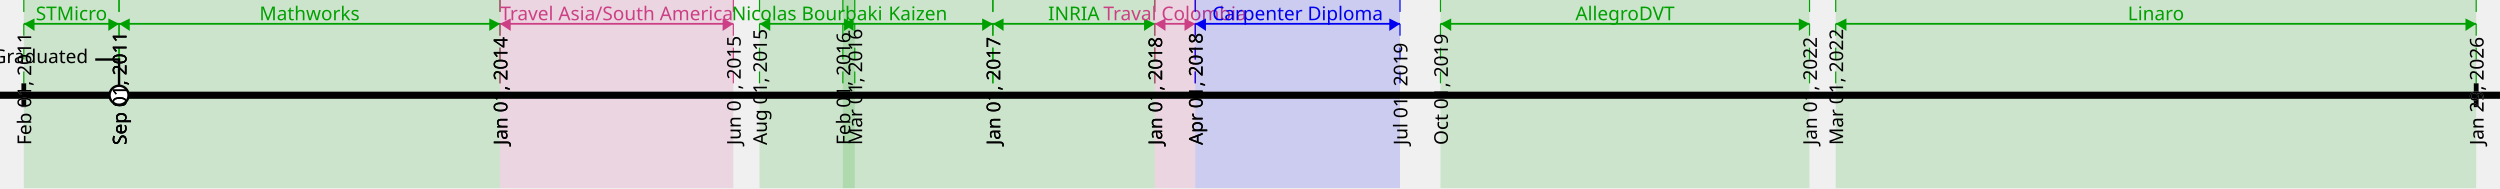
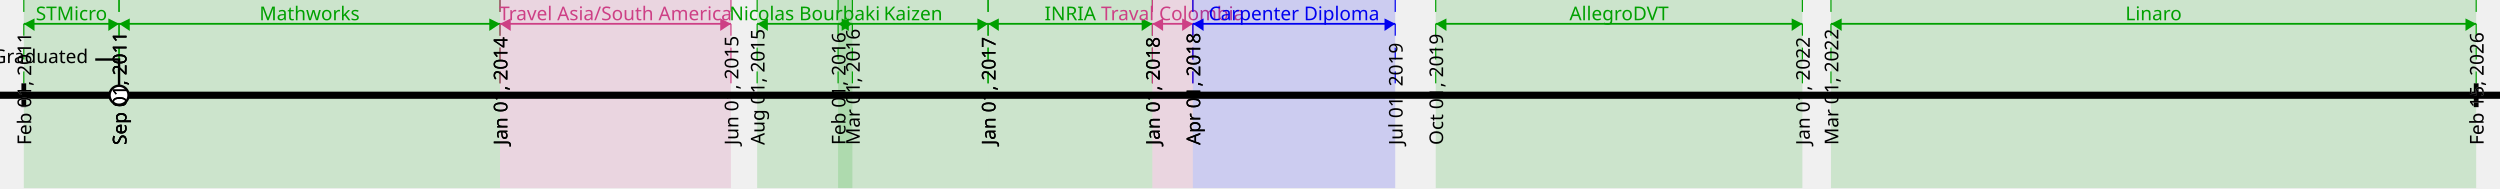
<svg xmlns="http://www.w3.org/2000/svg" baseProfile="full" height="79.0" version="1.1" width="1050">
  <defs>
    <marker id="id1" markerHeight="10" markerWidth="10" orient="auto" refX="0" refY="3">
      <path d="M6,0 L6,7 L0,3 L6,0" fill="#00A000" />
    </marker>
    <marker id="id2" markerHeight="10" markerWidth="10" orient="auto" refX="6" refY="3">
      <path d="M0,0 L0,7 L6,3 L0,0" fill="#00A000" />
    </marker>
    <marker id="id3" markerHeight="10" markerWidth="10" orient="auto" refX="0" refY="3">
      <path d="M6,0 L6,7 L0,3 L6,0" fill="#CD3F85" />
    </marker>
    <marker id="id4" markerHeight="10" markerWidth="10" orient="auto" refX="6" refY="3">
      <path d="M0,0 L0,7 L6,3 L0,0" fill="#CD3F85" />
    </marker>
    <marker id="id5" markerHeight="10" markerWidth="10" orient="auto" refX="0" refY="3">
      <path d="M6,0 L6,7 L0,3 L6,0" fill="#0000F0" />
    </marker>
    <marker id="id6" markerHeight="10" markerWidth="10" orient="auto" refX="6" refY="3">
      <path d="M0,0 L0,7 L6,3 L0,0" fill="#0000F0" />
    </marker>
  </defs>
  <rect fill="#00A000" fill-opacity="0.15" height="79.0" width="40" x="10" y="0" />
  <line stroke="#00A000" stroke-dasharray="5 5" stroke-width="0.5" x1="10" x2="10" y1="0" y2="40" />
  <line stroke="#00A000" stroke-dasharray="5 5" stroke-width="0.5" x1="50" x2="50" y1="0" y2="40" />
  <line marker-end="url(#id2)" marker-start="url(#id1)" stroke="#00A000" stroke-width="0.75" x1="10" x2="50" y1="10" y2="10" />
  <text fill="#00A000" font-family="Helevetica" font-size="6pt" stroke="none" text-anchor="middle" x="30.0" y="8.5">STMicro</text>
  <rect fill="#00A000" fill-opacity="0.15" height="79.0" width="160" x="50" y="0" />
  <line stroke="#00A000" stroke-dasharray="5 5" stroke-width="0.5" x1="50" x2="50" y1="0" y2="40" />
  <line stroke="#00A000" stroke-dasharray="5 5" stroke-width="0.5" x1="210" x2="210" y1="0" y2="40" />
  <line marker-end="url(#id2)" marker-start="url(#id1)" stroke="#00A000" stroke-width="0.75" x1="50" x2="210" y1="10" y2="10" />
  <text fill="#00A000" font-family="Helevetica" font-size="6pt" stroke="none" text-anchor="middle" x="130.0" y="8.5">Mathworks</text>
-   <rect fill="#CD3F85" fill-opacity="0.15" height="79.0" width="98" x="210" y="0" />
+   <rect fill="#CD3F85" fill-opacity="0.15" height="79.0" width="97" x="210" y="0" />
  <line stroke="#CD3F85" stroke-dasharray="5 5" stroke-width="0.5" x1="210" x2="210" y1="0" y2="40" />
-   <line stroke="#CD3F85" stroke-dasharray="5 5" stroke-width="0.5" x1="308" x2="308" y1="0" y2="40" />
-   <line marker-end="url(#id4)" marker-start="url(#id3)" stroke="#CD3F85" stroke-width="0.75" x1="210" x2="308" y1="10" y2="10" />
-   <text fill="#CD3F85" font-family="Helevetica" font-size="6pt" stroke="none" text-anchor="middle" x="259.0" y="8.5">Travel Asia/South America</text>
-   <rect fill="#00A000" fill-opacity="0.15" height="79.0" width="40" x="319" y="0" />
-   <line stroke="#00A000" stroke-dasharray="5 5" stroke-width="0.5" x1="319" x2="319" y1="0" y2="40" />
-   <line stroke="#00A000" stroke-dasharray="5 5" stroke-width="0.5" x1="359" x2="359" y1="0" y2="40" />
-   <line marker-end="url(#id2)" marker-start="url(#id1)" stroke="#00A000" stroke-width="0.75" x1="319" x2="359" y1="10" y2="10" />
-   <text fill="#00A000" font-family="Helevetica" font-size="6pt" stroke="none" text-anchor="middle" x="339.0" y="8.5">Nicolas Bourbaki</text>
-   <rect fill="#00A000" fill-opacity="0.15" height="79.0" width="63" x="354" y="0" />
-   <line stroke="#00A000" stroke-dasharray="5 5" stroke-width="0.5" x1="354" x2="354" y1="0" y2="40" />
-   <line stroke="#00A000" stroke-dasharray="5 5" stroke-width="0.5" x1="417" x2="417" y1="0" y2="40" />
-   <line marker-end="url(#id2)" marker-start="url(#id1)" stroke="#00A000" stroke-width="0.75" x1="354" x2="417" y1="10" y2="10" />
-   <text fill="#00A000" font-family="Helevetica" font-size="6pt" stroke="none" text-anchor="middle" x="385.5" y="8.5">Kaizen</text>
-   <rect fill="#00A000" fill-opacity="0.15" height="79.0" width="68" x="417" y="0" />
-   <line stroke="#00A000" stroke-dasharray="5 5" stroke-width="0.5" x1="417" x2="417" y1="0" y2="40" />
-   <line stroke="#00A000" stroke-dasharray="5 5" stroke-width="0.5" x1="485" x2="485" y1="0" y2="40" />
-   <line marker-end="url(#id2)" marker-start="url(#id1)" stroke="#00A000" stroke-width="0.75" x1="417" x2="485" y1="10" y2="10" />
-   <text fill="#00A000" font-family="Helevetica" font-size="6pt" stroke="none" text-anchor="middle" x="451.0" y="8.5">INRIA</text>
-   <rect fill="#CD3F85" fill-opacity="0.15" height="79.0" width="17" x="485" y="0" />
-   <line stroke="#CD3F85" stroke-dasharray="5 5" stroke-width="0.5" x1="485" x2="485" y1="0" y2="40" />
-   <line stroke="#CD3F85" stroke-dasharray="5 5" stroke-width="0.5" x1="502" x2="502" y1="0" y2="40" />
-   <line marker-end="url(#id4)" marker-start="url(#id3)" stroke="#CD3F85" stroke-width="0.75" x1="485" x2="502" y1="10" y2="10" />
-   <text fill="#CD3F85" font-family="Helevetica" font-size="6pt" stroke="none" text-anchor="middle" x="493.5" y="8.5">Traval Colombia</text>
-   <rect fill="#0000F0" fill-opacity="0.15" height="79.0" width="86" x="502" y="0" />
-   <line stroke="#0000F0" stroke-dasharray="5 5" stroke-width="0.5" x1="502" x2="502" y1="0" y2="40" />
-   <line stroke="#0000F0" stroke-dasharray="5 5" stroke-width="0.5" x1="588" x2="588" y1="0" y2="40" />
-   <line marker-end="url(#id6)" marker-start="url(#id5)" stroke="#0000F0" stroke-width="0.75" x1="502" x2="588" y1="10" y2="10" />
-   <text fill="#0000F0" font-family="Helevetica" font-size="6pt" stroke="none" text-anchor="middle" x="545.0" y="8.5">Carpenter Diploma</text>
-   <rect fill="#00A000" fill-opacity="0.15" height="79.0" width="155" x="605" y="0" />
-   <line stroke="#00A000" stroke-dasharray="5 5" stroke-width="0.5" x1="605" x2="605" y1="0" y2="40" />
-   <line stroke="#00A000" stroke-dasharray="5 5" stroke-width="0.5" x1="760" x2="760" y1="0" y2="40" />
-   <line marker-end="url(#id2)" marker-start="url(#id1)" stroke="#00A000" stroke-width="0.75" x1="605" x2="760" y1="10" y2="10" />
-   <text fill="#00A000" font-family="Helevetica" font-size="6pt" stroke="none" text-anchor="middle" x="682.5" y="8.5">AllegroDVT</text>
-   <rect fill="#00A000" fill-opacity="0.15" height="79.0" width="269" x="771" y="0" />
-   <line stroke="#00A000" stroke-dasharray="5 5" stroke-width="0.5" x1="771" x2="771" y1="0" y2="40" />
+   <line stroke="#CD3F85" stroke-dasharray="5 5" stroke-width="0.5" x1="307" x2="307" y1="0" y2="40" />
+   <line marker-end="url(#id4)" marker-start="url(#id3)" stroke="#CD3F85" stroke-width="0.75" x1="210" x2="307" y1="10" y2="10" />
+   <text fill="#CD3F85" font-family="Helevetica" font-size="6pt" stroke="none" text-anchor="middle" x="258.5" y="8.5">Travel Asia/South America</text>
+   <rect fill="#00A000" fill-opacity="0.15" height="79.0" width="40" x="318" y="0" />
+   <line stroke="#00A000" stroke-dasharray="5 5" stroke-width="0.5" x1="318" x2="318" y1="0" y2="40" />
+   <line stroke="#00A000" stroke-dasharray="5 5" stroke-width="0.5" x1="358" x2="358" y1="0" y2="40" />
+   <line marker-end="url(#id2)" marker-start="url(#id1)" stroke="#00A000" stroke-width="0.75" x1="318" x2="358" y1="10" y2="10" />
+   <text fill="#00A000" font-family="Helevetica" font-size="6pt" stroke="none" text-anchor="middle" x="338.0" y="8.5">Nicolas Bourbaki</text>
+   <rect fill="#00A000" fill-opacity="0.15" height="79.0" width="63" x="352" y="0" />
+   <line stroke="#00A000" stroke-dasharray="5 5" stroke-width="0.5" x1="352" x2="352" y1="0" y2="40" />
+   <line stroke="#00A000" stroke-dasharray="5 5" stroke-width="0.5" x1="415" x2="415" y1="0" y2="40" />
+   <line marker-end="url(#id2)" marker-start="url(#id1)" stroke="#00A000" stroke-width="0.75" x1="352" x2="415" y1="10" y2="10" />
+   <text fill="#00A000" font-family="Helevetica" font-size="6pt" stroke="none" text-anchor="middle" x="383.5" y="8.5">Kaizen</text>
+   <rect fill="#00A000" fill-opacity="0.15" height="79.0" width="69" x="415" y="0" />
+   <line stroke="#00A000" stroke-dasharray="5 5" stroke-width="0.5" x1="415" x2="415" y1="0" y2="40" />
+   <line stroke="#00A000" stroke-dasharray="5 5" stroke-width="0.5" x1="484" x2="484" y1="0" y2="40" />
+   <line marker-end="url(#id2)" marker-start="url(#id1)" stroke="#00A000" stroke-width="0.75" x1="415" x2="484" y1="10" y2="10" />
+   <text fill="#00A000" font-family="Helevetica" font-size="6pt" stroke="none" text-anchor="middle" x="449.5" y="8.5">INRIA</text>
+   <rect fill="#CD3F85" fill-opacity="0.15" height="79.0" width="17" x="484" y="0" />
+   <line stroke="#CD3F85" stroke-dasharray="5 5" stroke-width="0.5" x1="484" x2="484" y1="0" y2="40" />
+   <line stroke="#CD3F85" stroke-dasharray="5 5" stroke-width="0.5" x1="501" x2="501" y1="0" y2="40" />
+   <line marker-end="url(#id4)" marker-start="url(#id3)" stroke="#CD3F85" stroke-width="0.75" x1="484" x2="501" y1="10" y2="10" />
+   <text fill="#CD3F85" font-family="Helevetica" font-size="6pt" stroke="none" text-anchor="middle" x="492.5" y="8.5">Traval Colombia</text>
+   <rect fill="#0000F0" fill-opacity="0.15" height="79.0" width="85" x="501" y="0" />
+   <line stroke="#0000F0" stroke-dasharray="5 5" stroke-width="0.5" x1="501" x2="501" y1="0" y2="40" />
+   <line stroke="#0000F0" stroke-dasharray="5 5" stroke-width="0.5" x1="586" x2="586" y1="0" y2="40" />
+   <line marker-end="url(#id6)" marker-start="url(#id5)" stroke="#0000F0" stroke-width="0.75" x1="501" x2="586" y1="10" y2="10" />
+   <text fill="#0000F0" font-family="Helevetica" font-size="6pt" stroke="none" text-anchor="middle" x="543.5" y="8.5">Carpenter Diploma</text>
+   <rect fill="#00A000" fill-opacity="0.15" height="79.0" width="154" x="603" y="0" />
+   <line stroke="#00A000" stroke-dasharray="5 5" stroke-width="0.5" x1="603" x2="603" y1="0" y2="40" />
+   <line stroke="#00A000" stroke-dasharray="5 5" stroke-width="0.5" x1="757" x2="757" y1="0" y2="40" />
+   <line marker-end="url(#id2)" marker-start="url(#id1)" stroke="#00A000" stroke-width="0.75" x1="603" x2="757" y1="10" y2="10" />
+   <text fill="#00A000" font-family="Helevetica" font-size="6pt" stroke="none" text-anchor="middle" x="680.0" y="8.5">AllegroDVT</text>
+   <rect fill="#00A000" fill-opacity="0.15" height="79.0" width="271" x="769" y="0" />
+   <line stroke="#00A000" stroke-dasharray="5 5" stroke-width="0.5" x1="769" x2="769" y1="0" y2="40" />
  <line stroke="#00A000" stroke-dasharray="5 5" stroke-width="0.5" x1="1040" x2="1040" y1="0" y2="40" />
-   <line marker-end="url(#id2)" marker-start="url(#id1)" stroke="#00A000" stroke-width="0.75" x1="771" x2="1040" y1="10" y2="10" />
-   <text fill="#00A000" font-family="Helevetica" font-size="6pt" stroke="none" text-anchor="middle" x="905.5" y="8.5">Linaro</text>
+   <line marker-end="url(#id2)" marker-start="url(#id1)" stroke="#00A000" stroke-width="0.75" x1="769" x2="1040" y1="10" y2="10" />
+   <text fill="#00A000" font-family="Helevetica" font-size="6pt" stroke="none" text-anchor="middle" x="904.5" y="8.5">Linaro</text>
  <g transform="translate(0,40)">
    <line stroke="#000000" stroke-width="3" x1="0" x2="1050" y1="0" y2="0" />
    <line stroke="#000000" stroke-width="2" x1="10" x2="10" y1="-5" y2="5" />
    <text fill="#C0C0C0" font-family="Helevetica" font-size="6pt" stroke="none" text-anchor="end" transform="rotate(180, 10, 0)" writing-mode="tb" x="10" y="-10">Feb 01, 2011</text>
    <line stroke="#000000" stroke-width="2" x1="1040" x2="1040" y1="-5" y2="5" />
-     <text fill="#C0C0C0" font-family="Helevetica" font-size="6pt" stroke="none" text-anchor="end" transform="rotate(180, 1040, 0)" writing-mode="tb" x="1040" y="-10">Jan 29, 2026</text>
+     <text fill="#C0C0C0" font-family="Helevetica" font-size="6pt" stroke="none" text-anchor="end" transform="rotate(180, 1040, 0)" writing-mode="tb" x="1040" y="-10">Feb 15, 2026</text>
    <path d="M50,0 L50,-15 L40,-15" fill="none" stroke="#000000" stroke-width="1" />
    <text fill="#000000" font-family="Helevetica" font-size="6pt" stroke="none" text-anchor="end" x="37" y="-13.5">Graduated</text>
    <text fill="#000000" font-family="Helevetica" font-size="6pt" stroke="none" text-anchor="end" transform="rotate(180, 50, 0)" writing-mode="tb" x="50" y="-10">Sep 01, 2011</text>
    <circle cx="50" cy="0" fill="white" r="4" stroke="#000000" stroke-width="1" />
    <text fill="#000000" font-family="Helevetica" font-size="6pt" stroke="none" text-anchor="end" transform="rotate(180, 10, 0)" writing-mode="tb" x="10" y="-10">Feb 01, 2011</text>
    <text fill="#000000" font-family="Helevetica" font-size="6pt" stroke="none" text-anchor="end" transform="rotate(180, 50, 0)" writing-mode="tb" x="50" y="-10">Sep 01, 2011</text>
    <text fill="#000000" font-family="Helevetica" font-size="6pt" stroke="none" text-anchor="end" transform="rotate(180, 50, 0)" writing-mode="tb" x="50" y="-10">Sep 01, 2011</text>
    <text fill="#000000" font-family="Helevetica" font-size="6pt" stroke="none" text-anchor="end" transform="rotate(180, 210, 0)" writing-mode="tb" x="210" y="-10">Jan 01, 2014</text>
    <text fill="#000000" font-family="Helevetica" font-size="6pt" stroke="none" text-anchor="end" transform="rotate(180, 210, 0)" writing-mode="tb" x="210" y="-10">Jan 01, 2014</text>
-     <text fill="#000000" font-family="Helevetica" font-size="6pt" stroke="none" text-anchor="end" transform="rotate(180, 308, 0)" writing-mode="tb" x="308" y="-10">Jun 01, 2015</text>
-     <text fill="#000000" font-family="Helevetica" font-size="6pt" stroke="none" text-anchor="end" transform="rotate(180, 319, 0)" writing-mode="tb" x="319" y="-10">Aug 01, 2015</text>
-     <text fill="#000000" font-family="Helevetica" font-size="6pt" stroke="none" text-anchor="end" transform="rotate(180, 359, 0)" writing-mode="tb" x="359" y="-10">Mar 01, 2016</text>
-     <text fill="#000000" font-family="Helevetica" font-size="6pt" stroke="none" text-anchor="end" transform="rotate(180, 354, 0)" writing-mode="tb" x="354" y="-10">Feb 01, 2016</text>
-     <text fill="#000000" font-family="Helevetica" font-size="6pt" stroke="none" text-anchor="end" transform="rotate(180, 417, 0)" writing-mode="tb" x="417" y="-10">Jan 01, 2017</text>
-     <text fill="#000000" font-family="Helevetica" font-size="6pt" stroke="none" text-anchor="end" transform="rotate(180, 417, 0)" writing-mode="tb" x="417" y="-10">Jan 01, 2017</text>
-     <text fill="#000000" font-family="Helevetica" font-size="6pt" stroke="none" text-anchor="end" transform="rotate(180, 485, 0)" writing-mode="tb" x="485" y="-10">Jan 01, 2018</text>
-     <text fill="#000000" font-family="Helevetica" font-size="6pt" stroke="none" text-anchor="end" transform="rotate(180, 485, 0)" writing-mode="tb" x="485" y="-10">Jan 01, 2018</text>
-     <text fill="#000000" font-family="Helevetica" font-size="6pt" stroke="none" text-anchor="end" transform="rotate(180, 502, 0)" writing-mode="tb" x="502" y="-10">Apr 01, 2018</text>
-     <text fill="#000000" font-family="Helevetica" font-size="6pt" stroke="none" text-anchor="end" transform="rotate(180, 502, 0)" writing-mode="tb" x="502" y="-10">Apr 01, 2018</text>
-     <text fill="#000000" font-family="Helevetica" font-size="6pt" stroke="none" text-anchor="end" transform="rotate(180, 588, 0)" writing-mode="tb" x="588" y="-10">Jul 01, 2019</text>
-     <text fill="#000000" font-family="Helevetica" font-size="6pt" stroke="none" text-anchor="end" transform="rotate(180, 605, 0)" writing-mode="tb" x="605" y="-10">Oct 01, 2019</text>
-     <text fill="#000000" font-family="Helevetica" font-size="6pt" stroke="none" text-anchor="end" transform="rotate(180, 760, 0)" writing-mode="tb" x="760" y="-10">Jan 01, 2022</text>
-     <text fill="#000000" font-family="Helevetica" font-size="6pt" stroke="none" text-anchor="end" transform="rotate(180, 771, 0)" writing-mode="tb" x="771" y="-10">Mar 01, 2022</text>
-     <text fill="#000000" font-family="Helevetica" font-size="6pt" stroke="none" text-anchor="end" transform="rotate(180, 1040, 0)" writing-mode="tb" x="1040" y="-10">Jan 29, 2026</text>
+     <text fill="#000000" font-family="Helevetica" font-size="6pt" stroke="none" text-anchor="end" transform="rotate(180, 307, 0)" writing-mode="tb" x="307" y="-10">Jun 01, 2015</text>
+     <text fill="#000000" font-family="Helevetica" font-size="6pt" stroke="none" text-anchor="end" transform="rotate(180, 318, 0)" writing-mode="tb" x="318" y="-10">Aug 01, 2015</text>
+     <text fill="#000000" font-family="Helevetica" font-size="6pt" stroke="none" text-anchor="end" transform="rotate(180, 358, 0)" writing-mode="tb" x="358" y="-10">Mar 01, 2016</text>
+     <text fill="#000000" font-family="Helevetica" font-size="6pt" stroke="none" text-anchor="end" transform="rotate(180, 352, 0)" writing-mode="tb" x="352" y="-10">Feb 01, 2016</text>
+     <text fill="#000000" font-family="Helevetica" font-size="6pt" stroke="none" text-anchor="end" transform="rotate(180, 415, 0)" writing-mode="tb" x="415" y="-10">Jan 01, 2017</text>
+     <text fill="#000000" font-family="Helevetica" font-size="6pt" stroke="none" text-anchor="end" transform="rotate(180, 415, 0)" writing-mode="tb" x="415" y="-10">Jan 01, 2017</text>
+     <text fill="#000000" font-family="Helevetica" font-size="6pt" stroke="none" text-anchor="end" transform="rotate(180, 484, 0)" writing-mode="tb" x="484" y="-10">Jan 01, 2018</text>
+     <text fill="#000000" font-family="Helevetica" font-size="6pt" stroke="none" text-anchor="end" transform="rotate(180, 484, 0)" writing-mode="tb" x="484" y="-10">Jan 01, 2018</text>
+     <text fill="#000000" font-family="Helevetica" font-size="6pt" stroke="none" text-anchor="end" transform="rotate(180, 501, 0)" writing-mode="tb" x="501" y="-10">Apr 01, 2018</text>
+     <text fill="#000000" font-family="Helevetica" font-size="6pt" stroke="none" text-anchor="end" transform="rotate(180, 501, 0)" writing-mode="tb" x="501" y="-10">Apr 01, 2018</text>
+     <text fill="#000000" font-family="Helevetica" font-size="6pt" stroke="none" text-anchor="end" transform="rotate(180, 586, 0)" writing-mode="tb" x="586" y="-10">Jul 01, 2019</text>
+     <text fill="#000000" font-family="Helevetica" font-size="6pt" stroke="none" text-anchor="end" transform="rotate(180, 603, 0)" writing-mode="tb" x="603" y="-10">Oct 01, 2019</text>
+     <text fill="#000000" font-family="Helevetica" font-size="6pt" stroke="none" text-anchor="end" transform="rotate(180, 757, 0)" writing-mode="tb" x="757" y="-10">Jan 01, 2022</text>
+     <text fill="#000000" font-family="Helevetica" font-size="6pt" stroke="none" text-anchor="end" transform="rotate(180, 769, 0)" writing-mode="tb" x="769" y="-10">Mar 01, 2022</text>
+     <text fill="#000000" font-family="Helevetica" font-size="6pt" stroke="none" text-anchor="end" transform="rotate(180, 1040, 0)" writing-mode="tb" x="1040" y="-10">Feb 15, 2026</text>
  </g>
</svg>
